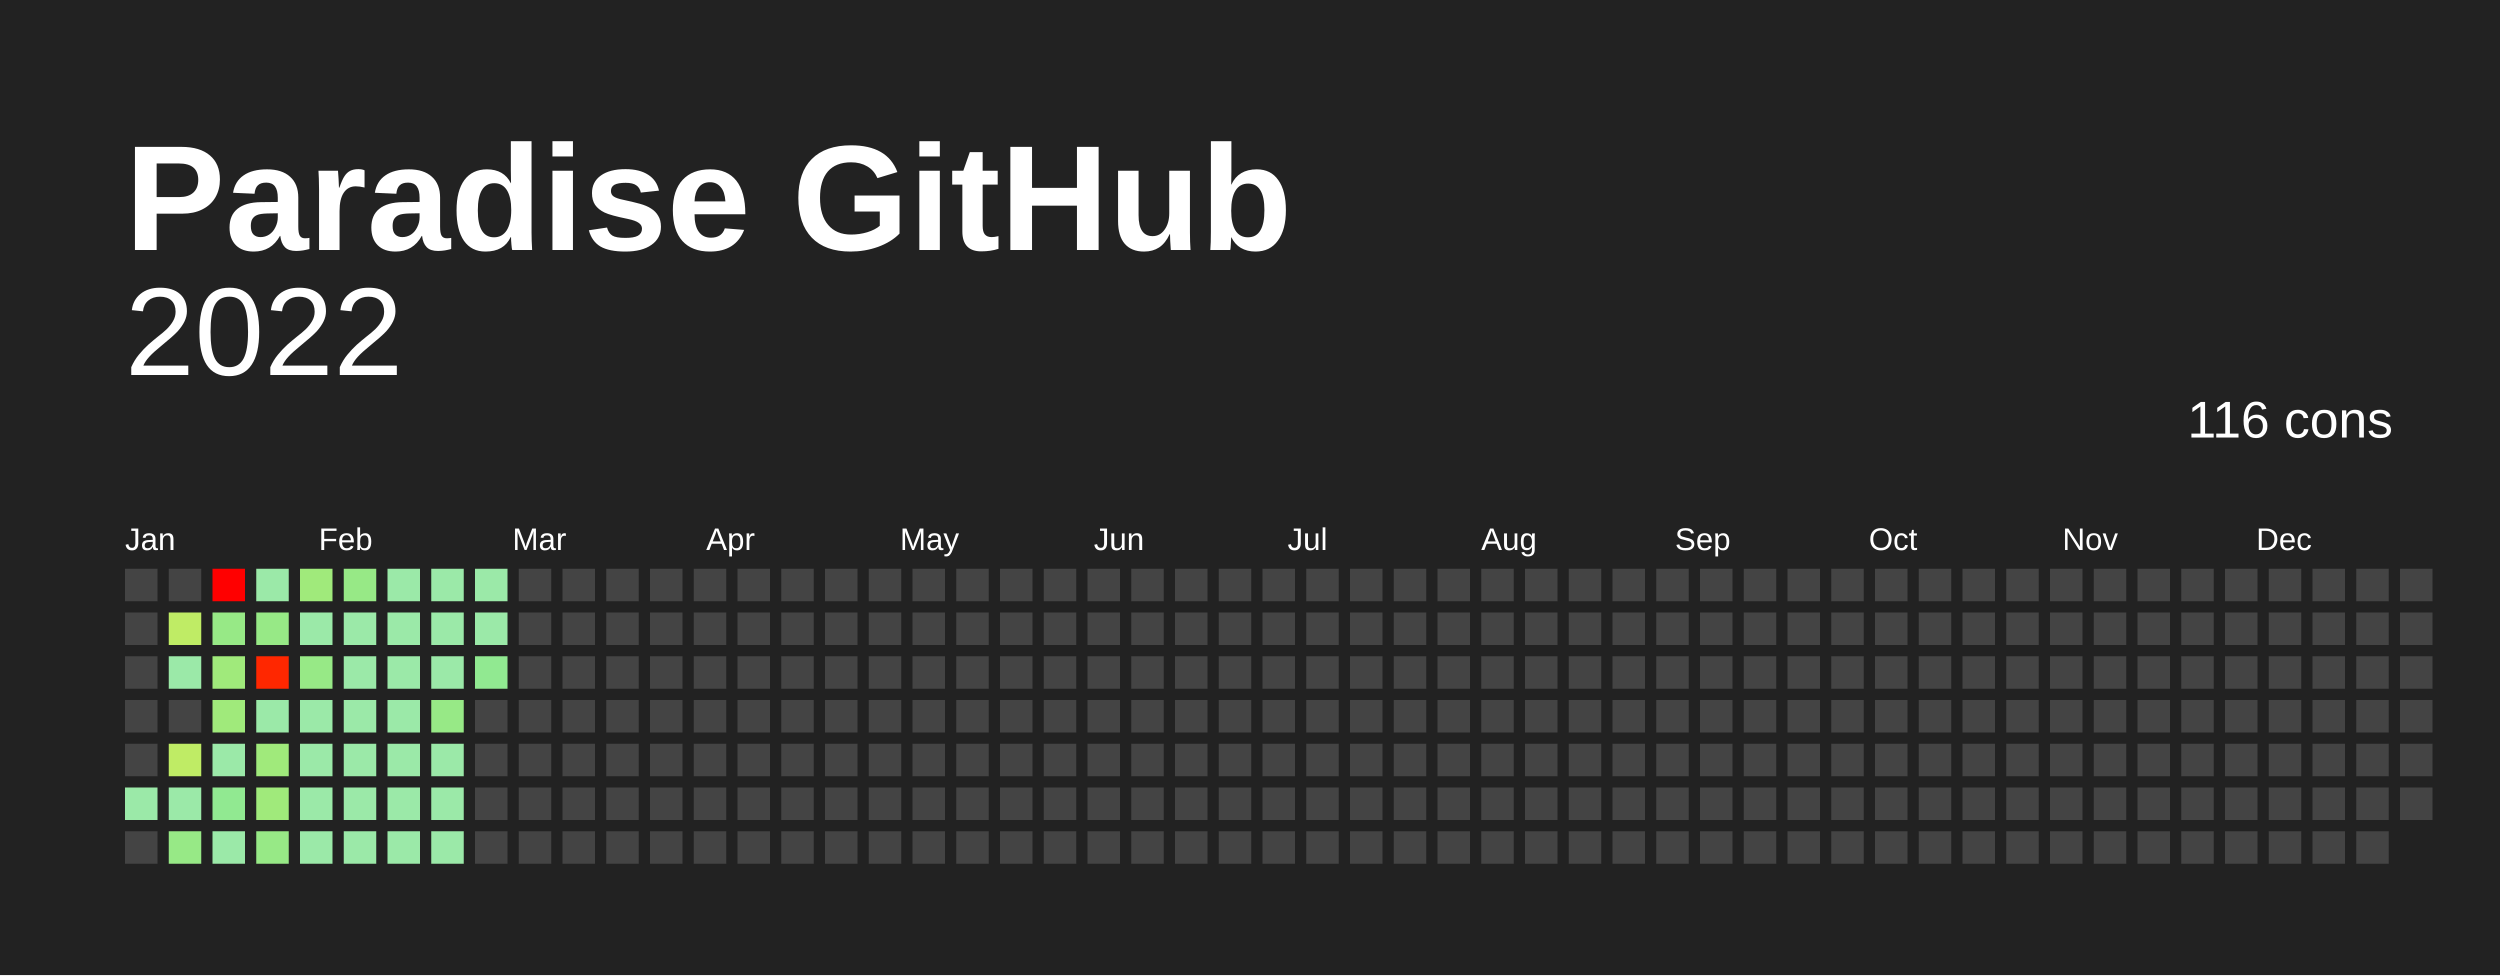
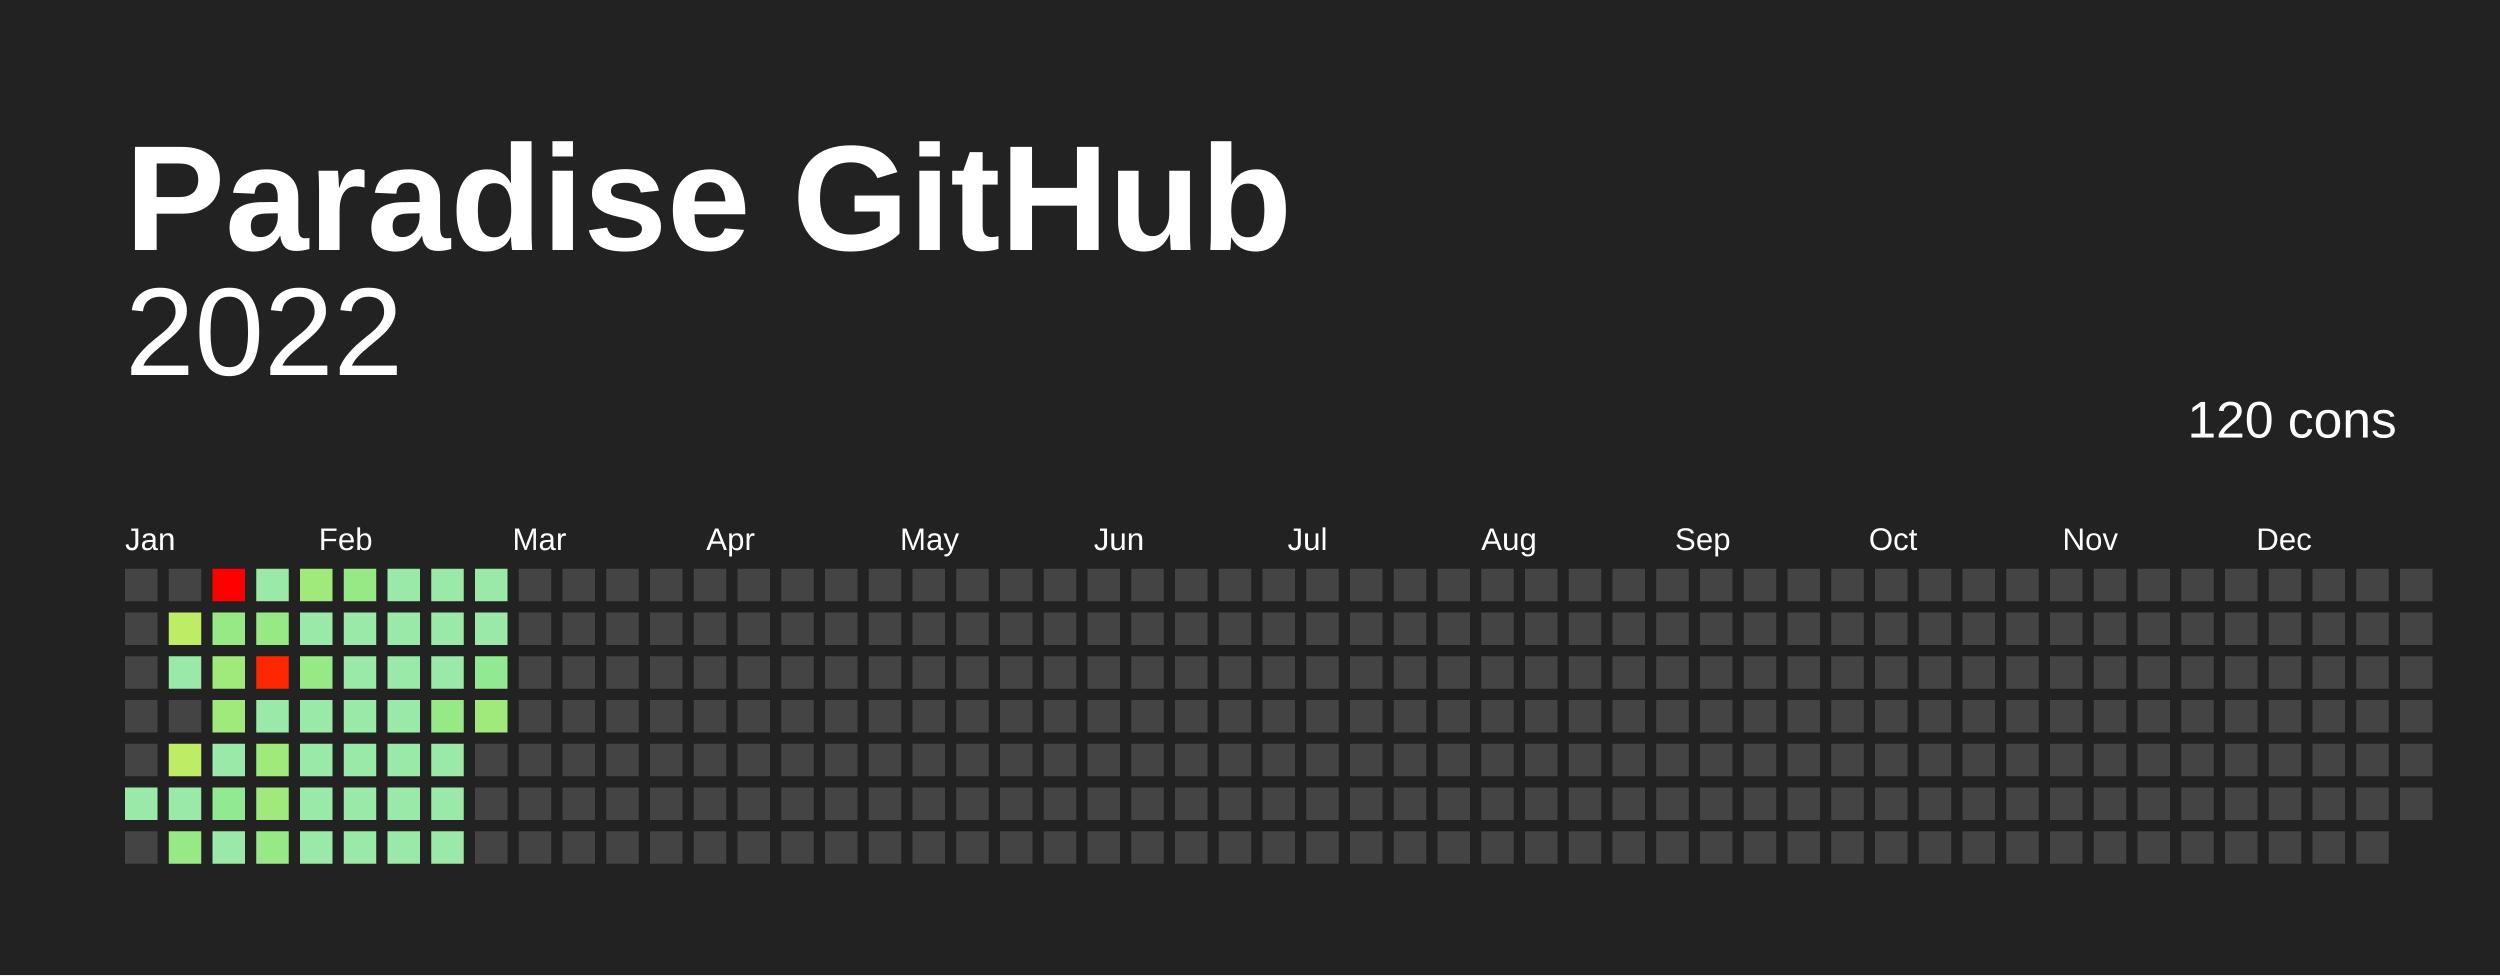
<svg xmlns="http://www.w3.org/2000/svg" baseProfile="full" height="78mm" version="1.1" viewBox="0,0,200,78" width="200mm">
  <defs />
  <rect fill="#222222" height="78" width="200" x="0" y="0" />
  <text fill="#FFFFFF" style="font-size:12px; font-family:Arial; font-weight:bold;" x="10" y="20">Paradise GitHub</text>
  <text alignment-baseline="hanging" fill="#FFFFFF" style="font-size:10.0px; font-family:Arial;" x="10" y="30">2022</text>
-   <text alignment-baseline="hanging" fill="#FFFFFF" style="font-size:4.125px; font-family:Arial;" x="175" y="35">116 cons</text>
+   <text alignment-baseline="hanging" fill="#FFFFFF" style="font-size:4.125px; font-family:Arial;" x="175" y="35">120 cons</text>
  <text fill="#FFFFFF" style="font-size:2.5px; font-family:Arial" x="10.0" y="44">Jan</text>
  <text fill="#FFFFFF" style="font-size:2.5px; font-family:Arial" x="25.5" y="44">Feb</text>
  <text fill="#FFFFFF" style="font-size:2.5px; font-family:Arial" x="41.0" y="44">Mar</text>
  <text fill="#FFFFFF" style="font-size:2.5px; font-family:Arial" x="56.5" y="44">Apr</text>
  <text fill="#FFFFFF" style="font-size:2.5px; font-family:Arial" x="72.0" y="44">May</text>
  <text fill="#FFFFFF" style="font-size:2.5px; font-family:Arial" x="87.5" y="44">Jun</text>
  <text fill="#FFFFFF" style="font-size:2.5px; font-family:Arial" x="103.0" y="44">Jul</text>
  <text fill="#FFFFFF" style="font-size:2.5px; font-family:Arial" x="118.5" y="44">Aug</text>
  <text fill="#FFFFFF" style="font-size:2.5px; font-family:Arial" x="134.0" y="44">Sep</text>
  <text fill="#FFFFFF" style="font-size:2.5px; font-family:Arial" x="149.5" y="44">Oct</text>
  <text fill="#FFFFFF" style="font-size:2.5px; font-family:Arial" x="165.0" y="44">Nov</text>
  <text fill="#FFFFFF" style="font-size:2.5px; font-family:Arial" x="180.5" y="44">Dec</text>
  <rect fill="#444444" height="2.6" width="2.6" x="10.0" y="45.5" />
  <rect fill="#444444" height="2.6" width="2.6" x="10.0" y="49.0" />
  <rect fill="#444444" height="2.6" width="2.6" x="10.0" y="52.5" />
  <rect fill="#444444" height="2.6" width="2.6" x="10.0" y="56.0" />
  <rect fill="#444444" height="2.6" width="2.6" x="10.0" y="59.5" />
  <rect fill="#9be9a8" height="2.6" width="2.6" x="10.0" y="63.0" />
  <rect fill="#444444" height="2.6" width="2.6" x="10.0" y="66.5" />
  <rect fill="#444444" height="2.6" width="2.6" x="13.5" y="45.5" />
  <rect fill="#bfec65" height="2.6" width="2.6" x="13.5" y="49.0" />
  <rect fill="#9be9a8" height="2.6" width="2.6" x="13.5" y="52.5" />
  <rect fill="#444444" height="2.6" width="2.6" x="13.5" y="56.0" />
  <rect fill="#bfec65" height="2.6" width="2.6" x="13.5" y="59.5" />
  <rect fill="#9be9a8" height="2.6" width="2.6" x="13.5" y="63.0" />
  <rect fill="#97e986" height="2.6" width="2.6" x="13.5" y="66.5" />
  <rect fill="red" height="2.6" width="2.6" x="17.0" y="45.5" />
  <rect fill="#97e986" height="2.6" width="2.6" x="17.0" y="49.0" />
  <rect fill="#a0ea7b" height="2.6" width="2.6" x="17.0" y="52.5" />
  <rect fill="#a0ea7b" height="2.6" width="2.6" x="17.0" y="56.0" />
  <rect fill="#9be9a8" height="2.6" width="2.6" x="17.0" y="59.5" />
  <rect fill="#91e991" height="2.6" width="2.6" x="17.0" y="63.0" />
  <rect fill="#9be9a8" height="2.6" width="2.6" x="17.0" y="66.5" />
  <rect fill="#9be9a8" height="2.6" width="2.6" x="20.5" y="45.5" />
  <rect fill="#97e986" height="2.6" width="2.6" x="20.5" y="49.0" />
  <rect fill="#ff2700" height="2.6" width="2.6" x="20.5" y="52.5" />
  <rect fill="#9be9a8" height="2.6" width="2.6" x="20.5" y="56.0" />
  <rect fill="#a0ea7b" height="2.6" width="2.6" x="20.5" y="59.5" />
  <rect fill="#a0ea7b" height="2.6" width="2.6" x="20.5" y="63.0" />
  <rect fill="#97e986" height="2.6" width="2.6" x="20.5" y="66.5" />
  <rect fill="#a0ea7b" height="2.6" width="2.6" x="24.0" y="45.5" />
  <rect fill="#9be9a8" height="2.6" width="2.6" x="24.0" y="49.0" />
  <rect fill="#97e986" height="2.6" width="2.6" x="24.0" y="52.5" />
  <rect fill="#9be9a8" height="2.6" width="2.6" x="24.0" y="56.0" />
  <rect fill="#9be9a8" height="2.6" width="2.6" x="24.0" y="59.5" />
  <rect fill="#9be9a8" height="2.6" width="2.6" x="24.0" y="63.0" />
  <rect fill="#9be9a8" height="2.6" width="2.6" x="24.0" y="66.5" />
  <rect fill="#97e986" height="2.6" width="2.6" x="27.5" y="45.5" />
  <rect fill="#9be9a8" height="2.6" width="2.6" x="27.5" y="49.0" />
  <rect fill="#9be9a8" height="2.6" width="2.6" x="27.5" y="52.5" />
  <rect fill="#9be9a8" height="2.6" width="2.6" x="27.5" y="56.0" />
  <rect fill="#9be9a8" height="2.6" width="2.6" x="27.5" y="59.5" />
  <rect fill="#9be9a8" height="2.6" width="2.6" x="27.5" y="63.0" />
  <rect fill="#9be9a8" height="2.6" width="2.6" x="27.5" y="66.5" />
  <rect fill="#9be9a8" height="2.6" width="2.6" x="31.0" y="45.5" />
  <rect fill="#9be9a8" height="2.6" width="2.6" x="31.0" y="49.0" />
  <rect fill="#9be9a8" height="2.6" width="2.6" x="31.0" y="52.5" />
  <rect fill="#9be9a8" height="2.6" width="2.6" x="31.0" y="56.0" />
  <rect fill="#9be9a8" height="2.6" width="2.6" x="31.0" y="59.5" />
  <rect fill="#9be9a8" height="2.6" width="2.6" x="31.0" y="63.0" />
  <rect fill="#9be9a8" height="2.6" width="2.6" x="31.0" y="66.5" />
  <rect fill="#9be9a8" height="2.6" width="2.6" x="34.5" y="45.5" />
  <rect fill="#9be9a8" height="2.6" width="2.6" x="34.5" y="49.0" />
  <rect fill="#9be9a8" height="2.6" width="2.6" x="34.5" y="52.5" />
  <rect fill="#97e986" height="2.6" width="2.6" x="34.5" y="56.0" />
  <rect fill="#9be9a8" height="2.6" width="2.6" x="34.5" y="59.5" />
  <rect fill="#9be9a8" height="2.6" width="2.6" x="34.5" y="63.0" />
  <rect fill="#9be9a8" height="2.6" width="2.6" x="34.5" y="66.5" />
  <rect fill="#9be9a8" height="2.6" width="2.6" x="38.0" y="45.5" />
  <rect fill="#9be9a8" height="2.6" width="2.6" x="38.0" y="49.0" />
  <rect fill="#91e991" height="2.6" width="2.6" x="38.0" y="52.5" />
-   <rect fill="#444444" height="2.6" width="2.6" x="38.0" y="56.0" />
+   <rect fill="#a0ea7b" height="2.6" width="2.6" x="38.0" y="56.0" />
  <rect fill="#444444" height="2.6" width="2.6" x="38.0" y="59.5" />
  <rect fill="#444444" height="2.6" width="2.6" x="38.0" y="63.0" />
  <rect fill="#444444" height="2.6" width="2.6" x="38.0" y="66.5" />
  <rect fill="#444444" height="2.6" width="2.6" x="41.5" y="45.5" />
  <rect fill="#444444" height="2.6" width="2.6" x="41.5" y="49.0" />
  <rect fill="#444444" height="2.6" width="2.6" x="41.5" y="52.5" />
  <rect fill="#444444" height="2.6" width="2.6" x="41.5" y="56.0" />
  <rect fill="#444444" height="2.6" width="2.6" x="41.5" y="59.5" />
  <rect fill="#444444" height="2.6" width="2.6" x="41.5" y="63.0" />
  <rect fill="#444444" height="2.6" width="2.6" x="41.5" y="66.5" />
  <rect fill="#444444" height="2.6" width="2.6" x="45.0" y="45.5" />
  <rect fill="#444444" height="2.6" width="2.6" x="45.0" y="49.0" />
  <rect fill="#444444" height="2.6" width="2.6" x="45.0" y="52.5" />
  <rect fill="#444444" height="2.6" width="2.6" x="45.0" y="56.0" />
  <rect fill="#444444" height="2.6" width="2.6" x="45.0" y="59.5" />
  <rect fill="#444444" height="2.6" width="2.6" x="45.0" y="63.0" />
  <rect fill="#444444" height="2.6" width="2.6" x="45.0" y="66.5" />
  <rect fill="#444444" height="2.6" width="2.6" x="48.5" y="45.5" />
  <rect fill="#444444" height="2.6" width="2.6" x="48.5" y="49.0" />
  <rect fill="#444444" height="2.6" width="2.6" x="48.5" y="52.5" />
  <rect fill="#444444" height="2.6" width="2.6" x="48.5" y="56.0" />
  <rect fill="#444444" height="2.6" width="2.6" x="48.5" y="59.5" />
  <rect fill="#444444" height="2.6" width="2.6" x="48.5" y="63.0" />
  <rect fill="#444444" height="2.6" width="2.6" x="48.5" y="66.5" />
  <rect fill="#444444" height="2.6" width="2.6" x="52.0" y="45.5" />
  <rect fill="#444444" height="2.6" width="2.6" x="52.0" y="49.0" />
  <rect fill="#444444" height="2.6" width="2.6" x="52.0" y="52.5" />
  <rect fill="#444444" height="2.6" width="2.6" x="52.0" y="56.0" />
  <rect fill="#444444" height="2.6" width="2.6" x="52.0" y="59.5" />
  <rect fill="#444444" height="2.6" width="2.6" x="52.0" y="63.0" />
  <rect fill="#444444" height="2.6" width="2.6" x="52.0" y="66.5" />
  <rect fill="#444444" height="2.6" width="2.6" x="55.5" y="45.5" />
  <rect fill="#444444" height="2.6" width="2.6" x="55.5" y="49.0" />
  <rect fill="#444444" height="2.6" width="2.6" x="55.5" y="52.5" />
  <rect fill="#444444" height="2.6" width="2.6" x="55.5" y="56.0" />
  <rect fill="#444444" height="2.6" width="2.6" x="55.5" y="59.5" />
  <rect fill="#444444" height="2.6" width="2.6" x="55.5" y="63.0" />
  <rect fill="#444444" height="2.6" width="2.6" x="55.5" y="66.5" />
  <rect fill="#444444" height="2.6" width="2.6" x="59.0" y="45.5" />
  <rect fill="#444444" height="2.6" width="2.6" x="59.0" y="49.0" />
  <rect fill="#444444" height="2.6" width="2.6" x="59.0" y="52.5" />
  <rect fill="#444444" height="2.6" width="2.6" x="59.0" y="56.0" />
  <rect fill="#444444" height="2.6" width="2.6" x="59.0" y="59.5" />
  <rect fill="#444444" height="2.6" width="2.6" x="59.0" y="63.0" />
  <rect fill="#444444" height="2.6" width="2.6" x="59.0" y="66.5" />
  <rect fill="#444444" height="2.6" width="2.6" x="62.5" y="45.5" />
  <rect fill="#444444" height="2.6" width="2.6" x="62.5" y="49.0" />
  <rect fill="#444444" height="2.6" width="2.6" x="62.5" y="52.5" />
  <rect fill="#444444" height="2.6" width="2.6" x="62.5" y="56.0" />
  <rect fill="#444444" height="2.6" width="2.6" x="62.5" y="59.5" />
  <rect fill="#444444" height="2.6" width="2.6" x="62.5" y="63.0" />
  <rect fill="#444444" height="2.6" width="2.6" x="62.5" y="66.5" />
  <rect fill="#444444" height="2.6" width="2.6" x="66.0" y="45.5" />
  <rect fill="#444444" height="2.6" width="2.6" x="66.0" y="49.0" />
  <rect fill="#444444" height="2.6" width="2.6" x="66.0" y="52.5" />
  <rect fill="#444444" height="2.6" width="2.6" x="66.0" y="56.0" />
  <rect fill="#444444" height="2.6" width="2.6" x="66.0" y="59.5" />
  <rect fill="#444444" height="2.6" width="2.6" x="66.0" y="63.0" />
  <rect fill="#444444" height="2.6" width="2.6" x="66.0" y="66.5" />
  <rect fill="#444444" height="2.6" width="2.6" x="69.5" y="45.5" />
  <rect fill="#444444" height="2.6" width="2.6" x="69.5" y="49.0" />
  <rect fill="#444444" height="2.6" width="2.6" x="69.5" y="52.5" />
  <rect fill="#444444" height="2.6" width="2.6" x="69.5" y="56.0" />
  <rect fill="#444444" height="2.6" width="2.6" x="69.5" y="59.5" />
  <rect fill="#444444" height="2.6" width="2.6" x="69.5" y="63.0" />
  <rect fill="#444444" height="2.6" width="2.6" x="69.5" y="66.5" />
  <rect fill="#444444" height="2.6" width="2.6" x="73.0" y="45.5" />
  <rect fill="#444444" height="2.6" width="2.6" x="73.0" y="49.0" />
  <rect fill="#444444" height="2.6" width="2.6" x="73.0" y="52.5" />
  <rect fill="#444444" height="2.6" width="2.6" x="73.0" y="56.0" />
  <rect fill="#444444" height="2.6" width="2.6" x="73.0" y="59.5" />
  <rect fill="#444444" height="2.6" width="2.6" x="73.0" y="63.0" />
  <rect fill="#444444" height="2.6" width="2.6" x="73.0" y="66.5" />
  <rect fill="#444444" height="2.6" width="2.6" x="76.5" y="45.5" />
  <rect fill="#444444" height="2.6" width="2.6" x="76.5" y="49.0" />
  <rect fill="#444444" height="2.6" width="2.6" x="76.5" y="52.5" />
  <rect fill="#444444" height="2.6" width="2.6" x="76.5" y="56.0" />
  <rect fill="#444444" height="2.6" width="2.6" x="76.5" y="59.5" />
  <rect fill="#444444" height="2.6" width="2.6" x="76.5" y="63.0" />
  <rect fill="#444444" height="2.6" width="2.6" x="76.5" y="66.5" />
  <rect fill="#444444" height="2.6" width="2.6" x="80.0" y="45.5" />
  <rect fill="#444444" height="2.6" width="2.6" x="80.0" y="49.0" />
  <rect fill="#444444" height="2.6" width="2.6" x="80.0" y="52.5" />
  <rect fill="#444444" height="2.6" width="2.6" x="80.0" y="56.0" />
  <rect fill="#444444" height="2.6" width="2.6" x="80.0" y="59.5" />
  <rect fill="#444444" height="2.6" width="2.6" x="80.0" y="63.0" />
  <rect fill="#444444" height="2.6" width="2.6" x="80.0" y="66.5" />
  <rect fill="#444444" height="2.6" width="2.6" x="83.5" y="45.5" />
  <rect fill="#444444" height="2.6" width="2.6" x="83.5" y="49.0" />
  <rect fill="#444444" height="2.6" width="2.6" x="83.5" y="52.5" />
  <rect fill="#444444" height="2.6" width="2.6" x="83.5" y="56.0" />
  <rect fill="#444444" height="2.6" width="2.6" x="83.5" y="59.5" />
  <rect fill="#444444" height="2.6" width="2.6" x="83.5" y="63.0" />
  <rect fill="#444444" height="2.6" width="2.6" x="83.5" y="66.5" />
  <rect fill="#444444" height="2.6" width="2.6" x="87.0" y="45.5" />
  <rect fill="#444444" height="2.6" width="2.6" x="87.0" y="49.0" />
  <rect fill="#444444" height="2.6" width="2.6" x="87.0" y="52.5" />
  <rect fill="#444444" height="2.6" width="2.6" x="87.0" y="56.0" />
  <rect fill="#444444" height="2.6" width="2.6" x="87.0" y="59.5" />
  <rect fill="#444444" height="2.6" width="2.6" x="87.0" y="63.0" />
  <rect fill="#444444" height="2.6" width="2.6" x="87.0" y="66.5" />
  <rect fill="#444444" height="2.6" width="2.6" x="90.5" y="45.5" />
  <rect fill="#444444" height="2.6" width="2.6" x="90.5" y="49.0" />
  <rect fill="#444444" height="2.6" width="2.6" x="90.5" y="52.5" />
  <rect fill="#444444" height="2.6" width="2.6" x="90.5" y="56.0" />
  <rect fill="#444444" height="2.6" width="2.6" x="90.5" y="59.5" />
  <rect fill="#444444" height="2.6" width="2.6" x="90.5" y="63.0" />
  <rect fill="#444444" height="2.6" width="2.6" x="90.5" y="66.5" />
  <rect fill="#444444" height="2.6" width="2.6" x="94.0" y="45.5" />
  <rect fill="#444444" height="2.6" width="2.6" x="94.0" y="49.0" />
  <rect fill="#444444" height="2.6" width="2.6" x="94.0" y="52.5" />
  <rect fill="#444444" height="2.6" width="2.6" x="94.0" y="56.0" />
  <rect fill="#444444" height="2.6" width="2.6" x="94.0" y="59.5" />
  <rect fill="#444444" height="2.6" width="2.6" x="94.0" y="63.0" />
  <rect fill="#444444" height="2.6" width="2.6" x="94.0" y="66.5" />
  <rect fill="#444444" height="2.6" width="2.6" x="97.5" y="45.5" />
  <rect fill="#444444" height="2.6" width="2.6" x="97.5" y="49.0" />
  <rect fill="#444444" height="2.6" width="2.6" x="97.5" y="52.5" />
  <rect fill="#444444" height="2.6" width="2.6" x="97.5" y="56.0" />
  <rect fill="#444444" height="2.6" width="2.6" x="97.5" y="59.5" />
  <rect fill="#444444" height="2.6" width="2.6" x="97.5" y="63.0" />
  <rect fill="#444444" height="2.6" width="2.6" x="97.5" y="66.5" />
  <rect fill="#444444" height="2.6" width="2.6" x="101.0" y="45.5" />
  <rect fill="#444444" height="2.6" width="2.6" x="101.0" y="49.0" />
  <rect fill="#444444" height="2.6" width="2.6" x="101.0" y="52.5" />
  <rect fill="#444444" height="2.6" width="2.6" x="101.0" y="56.0" />
  <rect fill="#444444" height="2.6" width="2.6" x="101.0" y="59.5" />
  <rect fill="#444444" height="2.6" width="2.6" x="101.0" y="63.0" />
  <rect fill="#444444" height="2.6" width="2.6" x="101.0" y="66.5" />
  <rect fill="#444444" height="2.6" width="2.6" x="104.5" y="45.5" />
  <rect fill="#444444" height="2.6" width="2.6" x="104.5" y="49.0" />
  <rect fill="#444444" height="2.6" width="2.6" x="104.5" y="52.5" />
  <rect fill="#444444" height="2.6" width="2.6" x="104.5" y="56.0" />
  <rect fill="#444444" height="2.6" width="2.6" x="104.5" y="59.5" />
  <rect fill="#444444" height="2.6" width="2.6" x="104.5" y="63.0" />
  <rect fill="#444444" height="2.6" width="2.6" x="104.5" y="66.5" />
  <rect fill="#444444" height="2.6" width="2.6" x="108.0" y="45.5" />
  <rect fill="#444444" height="2.6" width="2.6" x="108.0" y="49.0" />
  <rect fill="#444444" height="2.6" width="2.6" x="108.0" y="52.5" />
  <rect fill="#444444" height="2.6" width="2.6" x="108.0" y="56.0" />
  <rect fill="#444444" height="2.6" width="2.6" x="108.0" y="59.5" />
  <rect fill="#444444" height="2.6" width="2.6" x="108.0" y="63.0" />
  <rect fill="#444444" height="2.6" width="2.6" x="108.0" y="66.5" />
  <rect fill="#444444" height="2.6" width="2.6" x="111.5" y="45.5" />
  <rect fill="#444444" height="2.6" width="2.6" x="111.5" y="49.0" />
  <rect fill="#444444" height="2.6" width="2.6" x="111.5" y="52.5" />
  <rect fill="#444444" height="2.6" width="2.6" x="111.5" y="56.0" />
  <rect fill="#444444" height="2.6" width="2.6" x="111.5" y="59.5" />
  <rect fill="#444444" height="2.6" width="2.6" x="111.5" y="63.0" />
  <rect fill="#444444" height="2.6" width="2.6" x="111.5" y="66.5" />
  <rect fill="#444444" height="2.6" width="2.6" x="115.0" y="45.5" />
  <rect fill="#444444" height="2.6" width="2.6" x="115.0" y="49.0" />
  <rect fill="#444444" height="2.6" width="2.6" x="115.0" y="52.5" />
  <rect fill="#444444" height="2.6" width="2.6" x="115.0" y="56.0" />
  <rect fill="#444444" height="2.6" width="2.6" x="115.0" y="59.5" />
  <rect fill="#444444" height="2.6" width="2.6" x="115.0" y="63.0" />
  <rect fill="#444444" height="2.6" width="2.6" x="115.0" y="66.5" />
  <rect fill="#444444" height="2.6" width="2.6" x="118.5" y="45.5" />
  <rect fill="#444444" height="2.6" width="2.6" x="118.5" y="49.0" />
  <rect fill="#444444" height="2.6" width="2.6" x="118.5" y="52.5" />
  <rect fill="#444444" height="2.6" width="2.6" x="118.5" y="56.0" />
  <rect fill="#444444" height="2.6" width="2.6" x="118.5" y="59.5" />
  <rect fill="#444444" height="2.6" width="2.6" x="118.5" y="63.0" />
  <rect fill="#444444" height="2.6" width="2.6" x="118.5" y="66.5" />
  <rect fill="#444444" height="2.6" width="2.6" x="122.0" y="45.5" />
  <rect fill="#444444" height="2.6" width="2.6" x="122.0" y="49.0" />
  <rect fill="#444444" height="2.6" width="2.6" x="122.0" y="52.5" />
  <rect fill="#444444" height="2.6" width="2.6" x="122.0" y="56.0" />
  <rect fill="#444444" height="2.6" width="2.6" x="122.0" y="59.5" />
  <rect fill="#444444" height="2.6" width="2.6" x="122.0" y="63.0" />
  <rect fill="#444444" height="2.6" width="2.6" x="122.0" y="66.5" />
  <rect fill="#444444" height="2.6" width="2.6" x="125.5" y="45.5" />
  <rect fill="#444444" height="2.6" width="2.6" x="125.5" y="49.0" />
  <rect fill="#444444" height="2.6" width="2.6" x="125.5" y="52.5" />
  <rect fill="#444444" height="2.6" width="2.6" x="125.5" y="56.0" />
  <rect fill="#444444" height="2.6" width="2.6" x="125.5" y="59.5" />
  <rect fill="#444444" height="2.6" width="2.6" x="125.5" y="63.0" />
  <rect fill="#444444" height="2.6" width="2.6" x="125.5" y="66.5" />
  <rect fill="#444444" height="2.6" width="2.6" x="129.0" y="45.5" />
  <rect fill="#444444" height="2.6" width="2.6" x="129.0" y="49.0" />
  <rect fill="#444444" height="2.6" width="2.6" x="129.0" y="52.5" />
  <rect fill="#444444" height="2.6" width="2.6" x="129.0" y="56.0" />
  <rect fill="#444444" height="2.6" width="2.6" x="129.0" y="59.5" />
  <rect fill="#444444" height="2.6" width="2.6" x="129.0" y="63.0" />
  <rect fill="#444444" height="2.6" width="2.6" x="129.0" y="66.5" />
  <rect fill="#444444" height="2.6" width="2.6" x="132.5" y="45.5" />
  <rect fill="#444444" height="2.6" width="2.6" x="132.5" y="49.0" />
  <rect fill="#444444" height="2.6" width="2.6" x="132.5" y="52.5" />
  <rect fill="#444444" height="2.6" width="2.6" x="132.5" y="56.0" />
  <rect fill="#444444" height="2.6" width="2.6" x="132.5" y="59.5" />
  <rect fill="#444444" height="2.6" width="2.6" x="132.5" y="63.0" />
  <rect fill="#444444" height="2.6" width="2.6" x="132.5" y="66.5" />
  <rect fill="#444444" height="2.6" width="2.6" x="136.0" y="45.5" />
  <rect fill="#444444" height="2.6" width="2.6" x="136.0" y="49.0" />
  <rect fill="#444444" height="2.6" width="2.6" x="136.0" y="52.5" />
  <rect fill="#444444" height="2.6" width="2.6" x="136.0" y="56.0" />
  <rect fill="#444444" height="2.6" width="2.6" x="136.0" y="59.5" />
  <rect fill="#444444" height="2.6" width="2.6" x="136.0" y="63.0" />
  <rect fill="#444444" height="2.6" width="2.6" x="136.0" y="66.5" />
  <rect fill="#444444" height="2.6" width="2.6" x="139.5" y="45.5" />
  <rect fill="#444444" height="2.6" width="2.6" x="139.5" y="49.0" />
  <rect fill="#444444" height="2.6" width="2.6" x="139.5" y="52.5" />
  <rect fill="#444444" height="2.6" width="2.6" x="139.5" y="56.0" />
  <rect fill="#444444" height="2.6" width="2.6" x="139.5" y="59.5" />
  <rect fill="#444444" height="2.6" width="2.6" x="139.5" y="63.0" />
  <rect fill="#444444" height="2.6" width="2.6" x="139.5" y="66.5" />
  <rect fill="#444444" height="2.6" width="2.6" x="143.0" y="45.5" />
  <rect fill="#444444" height="2.6" width="2.6" x="143.0" y="49.0" />
  <rect fill="#444444" height="2.6" width="2.6" x="143.0" y="52.5" />
  <rect fill="#444444" height="2.6" width="2.6" x="143.0" y="56.0" />
  <rect fill="#444444" height="2.6" width="2.6" x="143.0" y="59.5" />
  <rect fill="#444444" height="2.6" width="2.6" x="143.0" y="63.0" />
  <rect fill="#444444" height="2.6" width="2.6" x="143.0" y="66.5" />
  <rect fill="#444444" height="2.6" width="2.6" x="146.5" y="45.5" />
  <rect fill="#444444" height="2.6" width="2.6" x="146.5" y="49.0" />
  <rect fill="#444444" height="2.6" width="2.6" x="146.5" y="52.5" />
  <rect fill="#444444" height="2.6" width="2.6" x="146.5" y="56.0" />
  <rect fill="#444444" height="2.6" width="2.6" x="146.5" y="59.5" />
  <rect fill="#444444" height="2.6" width="2.6" x="146.5" y="63.0" />
  <rect fill="#444444" height="2.6" width="2.6" x="146.5" y="66.5" />
  <rect fill="#444444" height="2.6" width="2.6" x="150.0" y="45.5" />
  <rect fill="#444444" height="2.6" width="2.6" x="150.0" y="49.0" />
  <rect fill="#444444" height="2.6" width="2.6" x="150.0" y="52.5" />
  <rect fill="#444444" height="2.6" width="2.6" x="150.0" y="56.0" />
  <rect fill="#444444" height="2.6" width="2.6" x="150.0" y="59.5" />
  <rect fill="#444444" height="2.6" width="2.6" x="150.0" y="63.0" />
  <rect fill="#444444" height="2.6" width="2.6" x="150.0" y="66.5" />
  <rect fill="#444444" height="2.6" width="2.6" x="153.5" y="45.5" />
  <rect fill="#444444" height="2.6" width="2.6" x="153.5" y="49.0" />
  <rect fill="#444444" height="2.6" width="2.6" x="153.5" y="52.5" />
  <rect fill="#444444" height="2.6" width="2.6" x="153.5" y="56.0" />
  <rect fill="#444444" height="2.6" width="2.6" x="153.5" y="59.5" />
  <rect fill="#444444" height="2.6" width="2.6" x="153.5" y="63.0" />
  <rect fill="#444444" height="2.6" width="2.6" x="153.5" y="66.5" />
  <rect fill="#444444" height="2.6" width="2.6" x="157.0" y="45.5" />
  <rect fill="#444444" height="2.6" width="2.6" x="157.0" y="49.0" />
  <rect fill="#444444" height="2.6" width="2.6" x="157.0" y="52.5" />
  <rect fill="#444444" height="2.6" width="2.6" x="157.0" y="56.0" />
  <rect fill="#444444" height="2.6" width="2.6" x="157.0" y="59.5" />
  <rect fill="#444444" height="2.6" width="2.6" x="157.0" y="63.0" />
  <rect fill="#444444" height="2.6" width="2.6" x="157.0" y="66.5" />
  <rect fill="#444444" height="2.6" width="2.6" x="160.5" y="45.5" />
  <rect fill="#444444" height="2.6" width="2.6" x="160.5" y="49.0" />
  <rect fill="#444444" height="2.6" width="2.6" x="160.5" y="52.5" />
  <rect fill="#444444" height="2.6" width="2.6" x="160.5" y="56.0" />
  <rect fill="#444444" height="2.6" width="2.6" x="160.5" y="59.5" />
  <rect fill="#444444" height="2.6" width="2.6" x="160.5" y="63.0" />
  <rect fill="#444444" height="2.6" width="2.6" x="160.5" y="66.5" />
  <rect fill="#444444" height="2.6" width="2.6" x="164.0" y="45.5" />
  <rect fill="#444444" height="2.6" width="2.6" x="164.0" y="49.0" />
  <rect fill="#444444" height="2.6" width="2.6" x="164.0" y="52.5" />
  <rect fill="#444444" height="2.6" width="2.6" x="164.0" y="56.0" />
  <rect fill="#444444" height="2.6" width="2.6" x="164.0" y="59.5" />
  <rect fill="#444444" height="2.6" width="2.6" x="164.0" y="63.0" />
  <rect fill="#444444" height="2.6" width="2.6" x="164.0" y="66.5" />
  <rect fill="#444444" height="2.6" width="2.6" x="167.5" y="45.5" />
  <rect fill="#444444" height="2.6" width="2.6" x="167.5" y="49.0" />
  <rect fill="#444444" height="2.6" width="2.6" x="167.5" y="52.5" />
  <rect fill="#444444" height="2.6" width="2.6" x="167.5" y="56.0" />
  <rect fill="#444444" height="2.6" width="2.6" x="167.5" y="59.5" />
  <rect fill="#444444" height="2.6" width="2.6" x="167.5" y="63.0" />
  <rect fill="#444444" height="2.6" width="2.6" x="167.5" y="66.5" />
  <rect fill="#444444" height="2.6" width="2.6" x="171.0" y="45.5" />
  <rect fill="#444444" height="2.6" width="2.6" x="171.0" y="49.0" />
  <rect fill="#444444" height="2.6" width="2.6" x="171.0" y="52.5" />
  <rect fill="#444444" height="2.6" width="2.6" x="171.0" y="56.0" />
  <rect fill="#444444" height="2.6" width="2.6" x="171.0" y="59.5" />
  <rect fill="#444444" height="2.6" width="2.6" x="171.0" y="63.0" />
  <rect fill="#444444" height="2.6" width="2.6" x="171.0" y="66.5" />
  <rect fill="#444444" height="2.6" width="2.6" x="174.5" y="45.5" />
  <rect fill="#444444" height="2.6" width="2.6" x="174.5" y="49.0" />
  <rect fill="#444444" height="2.6" width="2.6" x="174.5" y="52.5" />
  <rect fill="#444444" height="2.6" width="2.6" x="174.5" y="56.0" />
  <rect fill="#444444" height="2.6" width="2.6" x="174.5" y="59.5" />
  <rect fill="#444444" height="2.6" width="2.6" x="174.5" y="63.0" />
  <rect fill="#444444" height="2.6" width="2.6" x="174.5" y="66.5" />
  <rect fill="#444444" height="2.6" width="2.6" x="178.0" y="45.5" />
  <rect fill="#444444" height="2.6" width="2.6" x="178.0" y="49.0" />
  <rect fill="#444444" height="2.6" width="2.6" x="178.0" y="52.5" />
  <rect fill="#444444" height="2.6" width="2.6" x="178.0" y="56.0" />
  <rect fill="#444444" height="2.6" width="2.6" x="178.0" y="59.5" />
  <rect fill="#444444" height="2.6" width="2.6" x="178.0" y="63.0" />
  <rect fill="#444444" height="2.6" width="2.6" x="178.0" y="66.5" />
  <rect fill="#444444" height="2.6" width="2.6" x="181.5" y="45.5" />
  <rect fill="#444444" height="2.6" width="2.6" x="181.5" y="49.0" />
  <rect fill="#444444" height="2.6" width="2.6" x="181.5" y="52.5" />
  <rect fill="#444444" height="2.6" width="2.6" x="181.5" y="56.0" />
  <rect fill="#444444" height="2.6" width="2.6" x="181.5" y="59.5" />
  <rect fill="#444444" height="2.6" width="2.6" x="181.5" y="63.0" />
  <rect fill="#444444" height="2.6" width="2.6" x="181.5" y="66.5" />
  <rect fill="#444444" height="2.6" width="2.6" x="185.0" y="45.5" />
  <rect fill="#444444" height="2.6" width="2.6" x="185.0" y="49.0" />
  <rect fill="#444444" height="2.6" width="2.6" x="185.0" y="52.5" />
  <rect fill="#444444" height="2.6" width="2.6" x="185.0" y="56.0" />
  <rect fill="#444444" height="2.6" width="2.6" x="185.0" y="59.5" />
  <rect fill="#444444" height="2.6" width="2.6" x="185.0" y="63.0" />
  <rect fill="#444444" height="2.6" width="2.6" x="185.0" y="66.5" />
  <rect fill="#444444" height="2.6" width="2.6" x="188.5" y="45.5" />
  <rect fill="#444444" height="2.6" width="2.6" x="188.5" y="49.0" />
  <rect fill="#444444" height="2.6" width="2.6" x="188.5" y="52.5" />
  <rect fill="#444444" height="2.6" width="2.6" x="188.5" y="56.0" />
  <rect fill="#444444" height="2.6" width="2.6" x="188.5" y="59.5" />
  <rect fill="#444444" height="2.6" width="2.6" x="188.5" y="63.0" />
  <rect fill="#444444" height="2.6" width="2.6" x="188.5" y="66.5" />
  <rect fill="#444444" height="2.6" width="2.6" x="192.0" y="45.5" />
  <rect fill="#444444" height="2.6" width="2.6" x="192.0" y="49.0" />
  <rect fill="#444444" height="2.6" width="2.6" x="192.0" y="52.5" />
  <rect fill="#444444" height="2.6" width="2.6" x="192.0" y="56.0" />
  <rect fill="#444444" height="2.6" width="2.6" x="192.0" y="59.5" />
  <rect fill="#444444" height="2.6" width="2.6" x="192.0" y="63.0" />
</svg>
